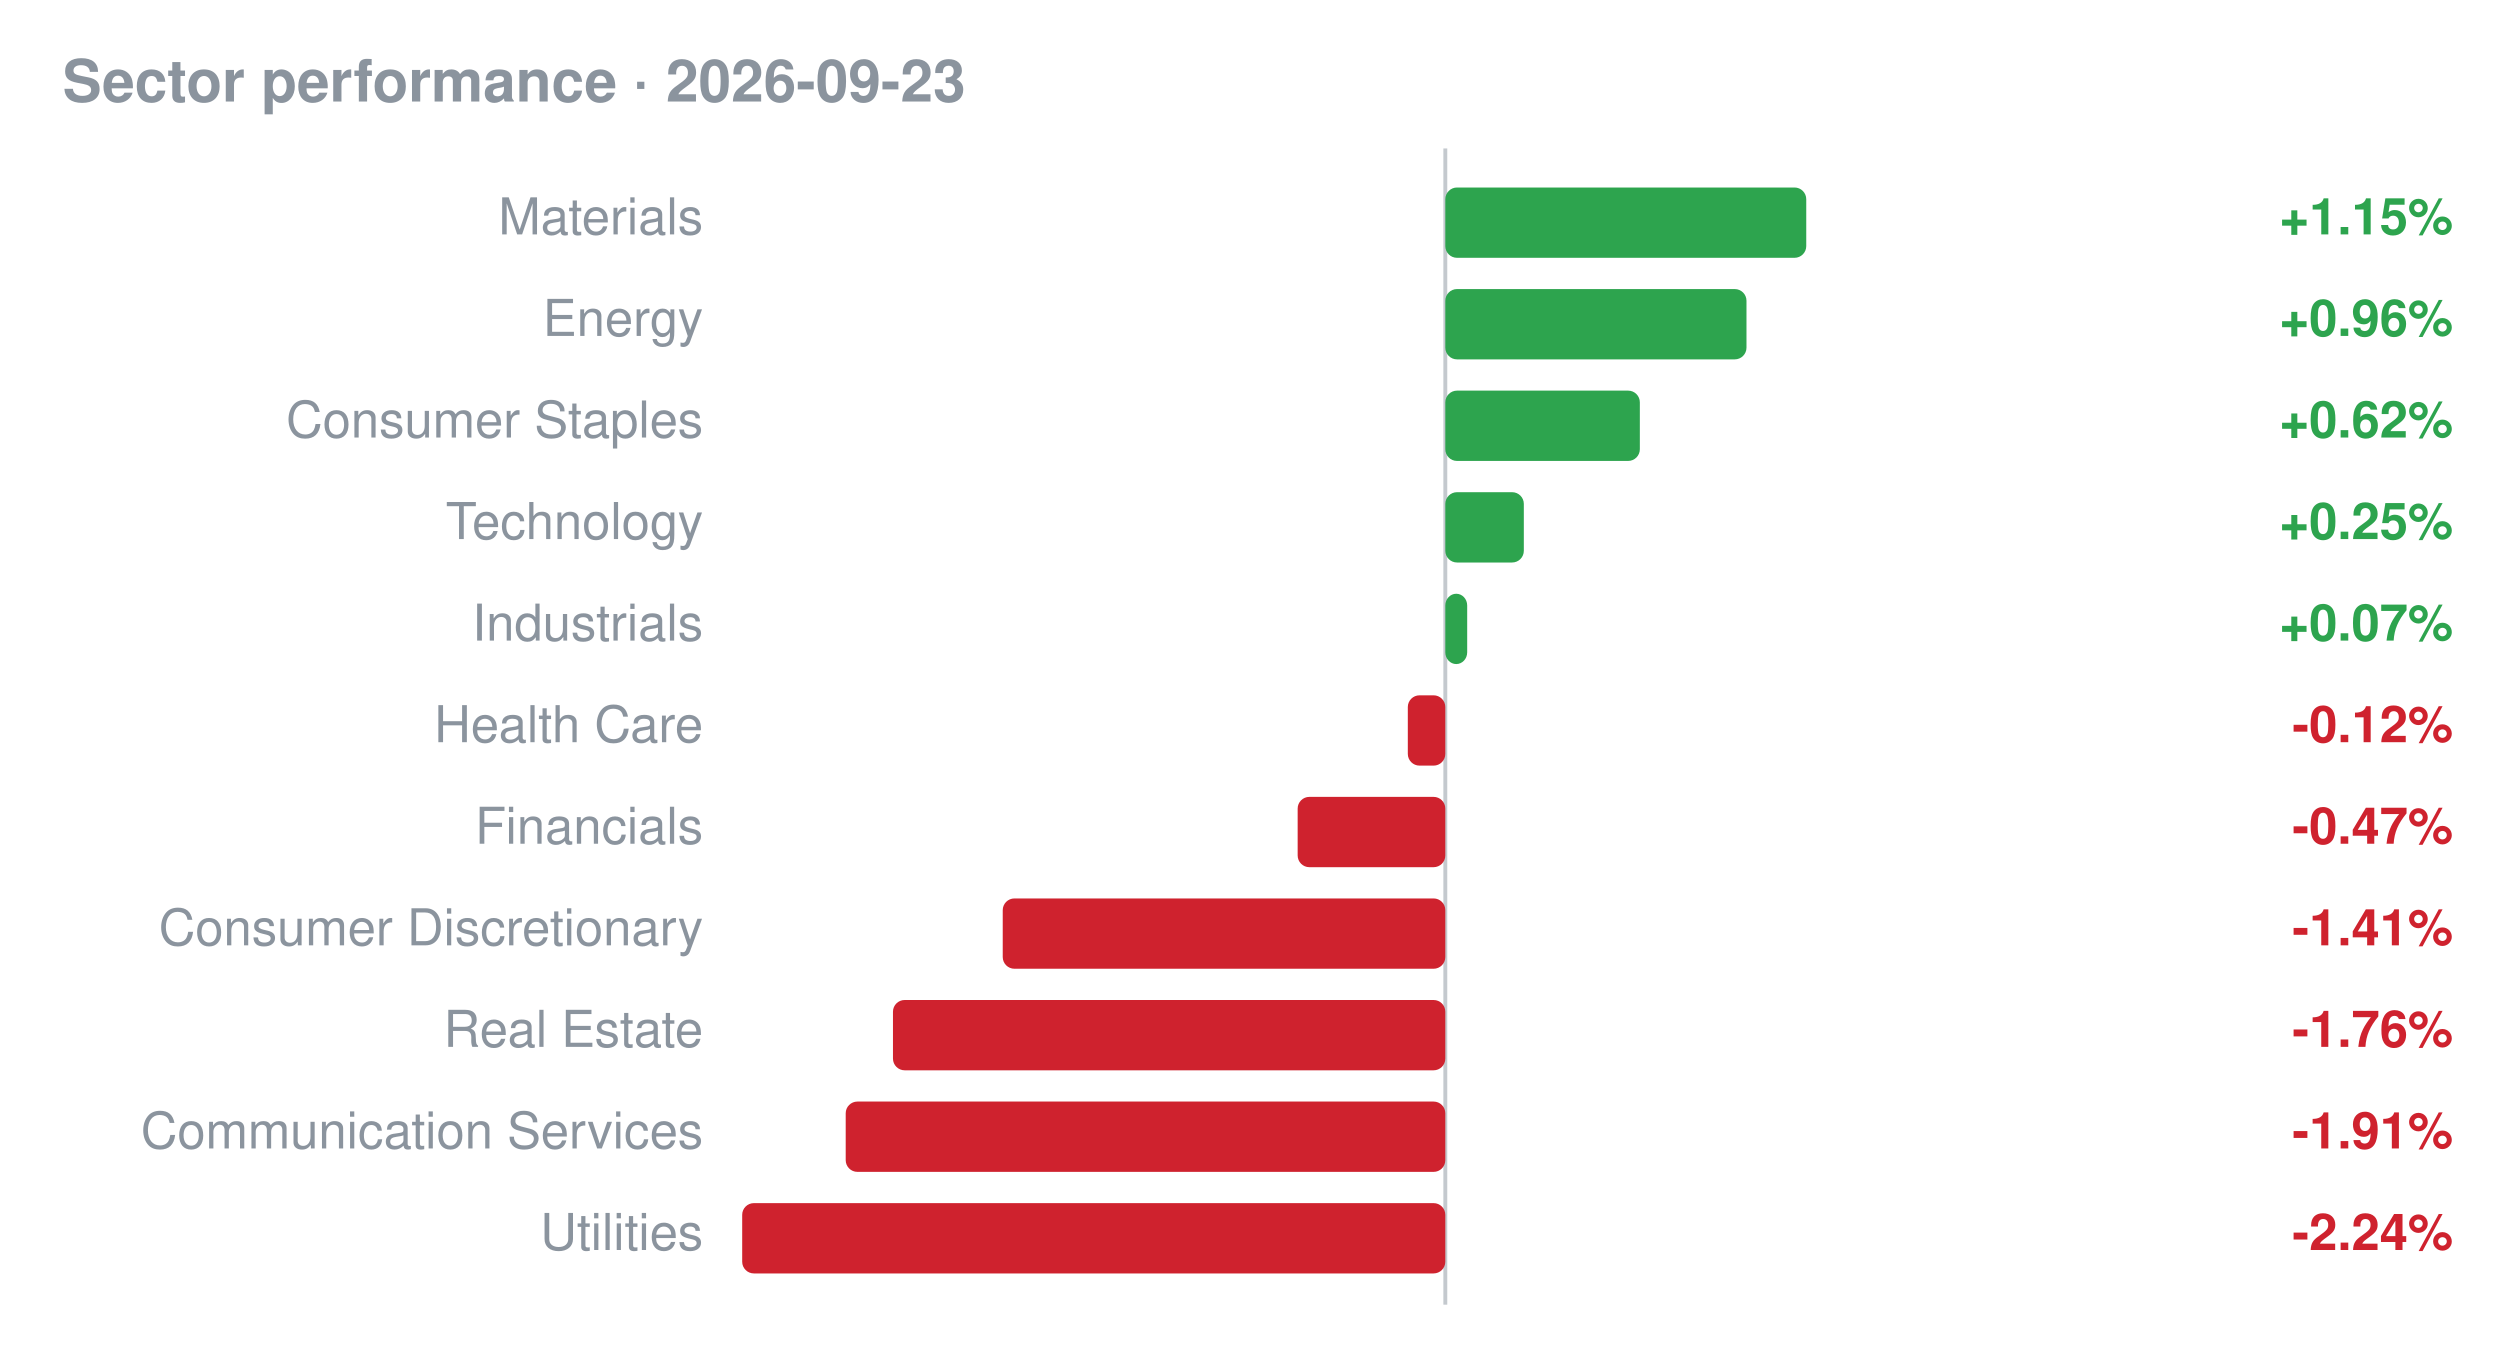
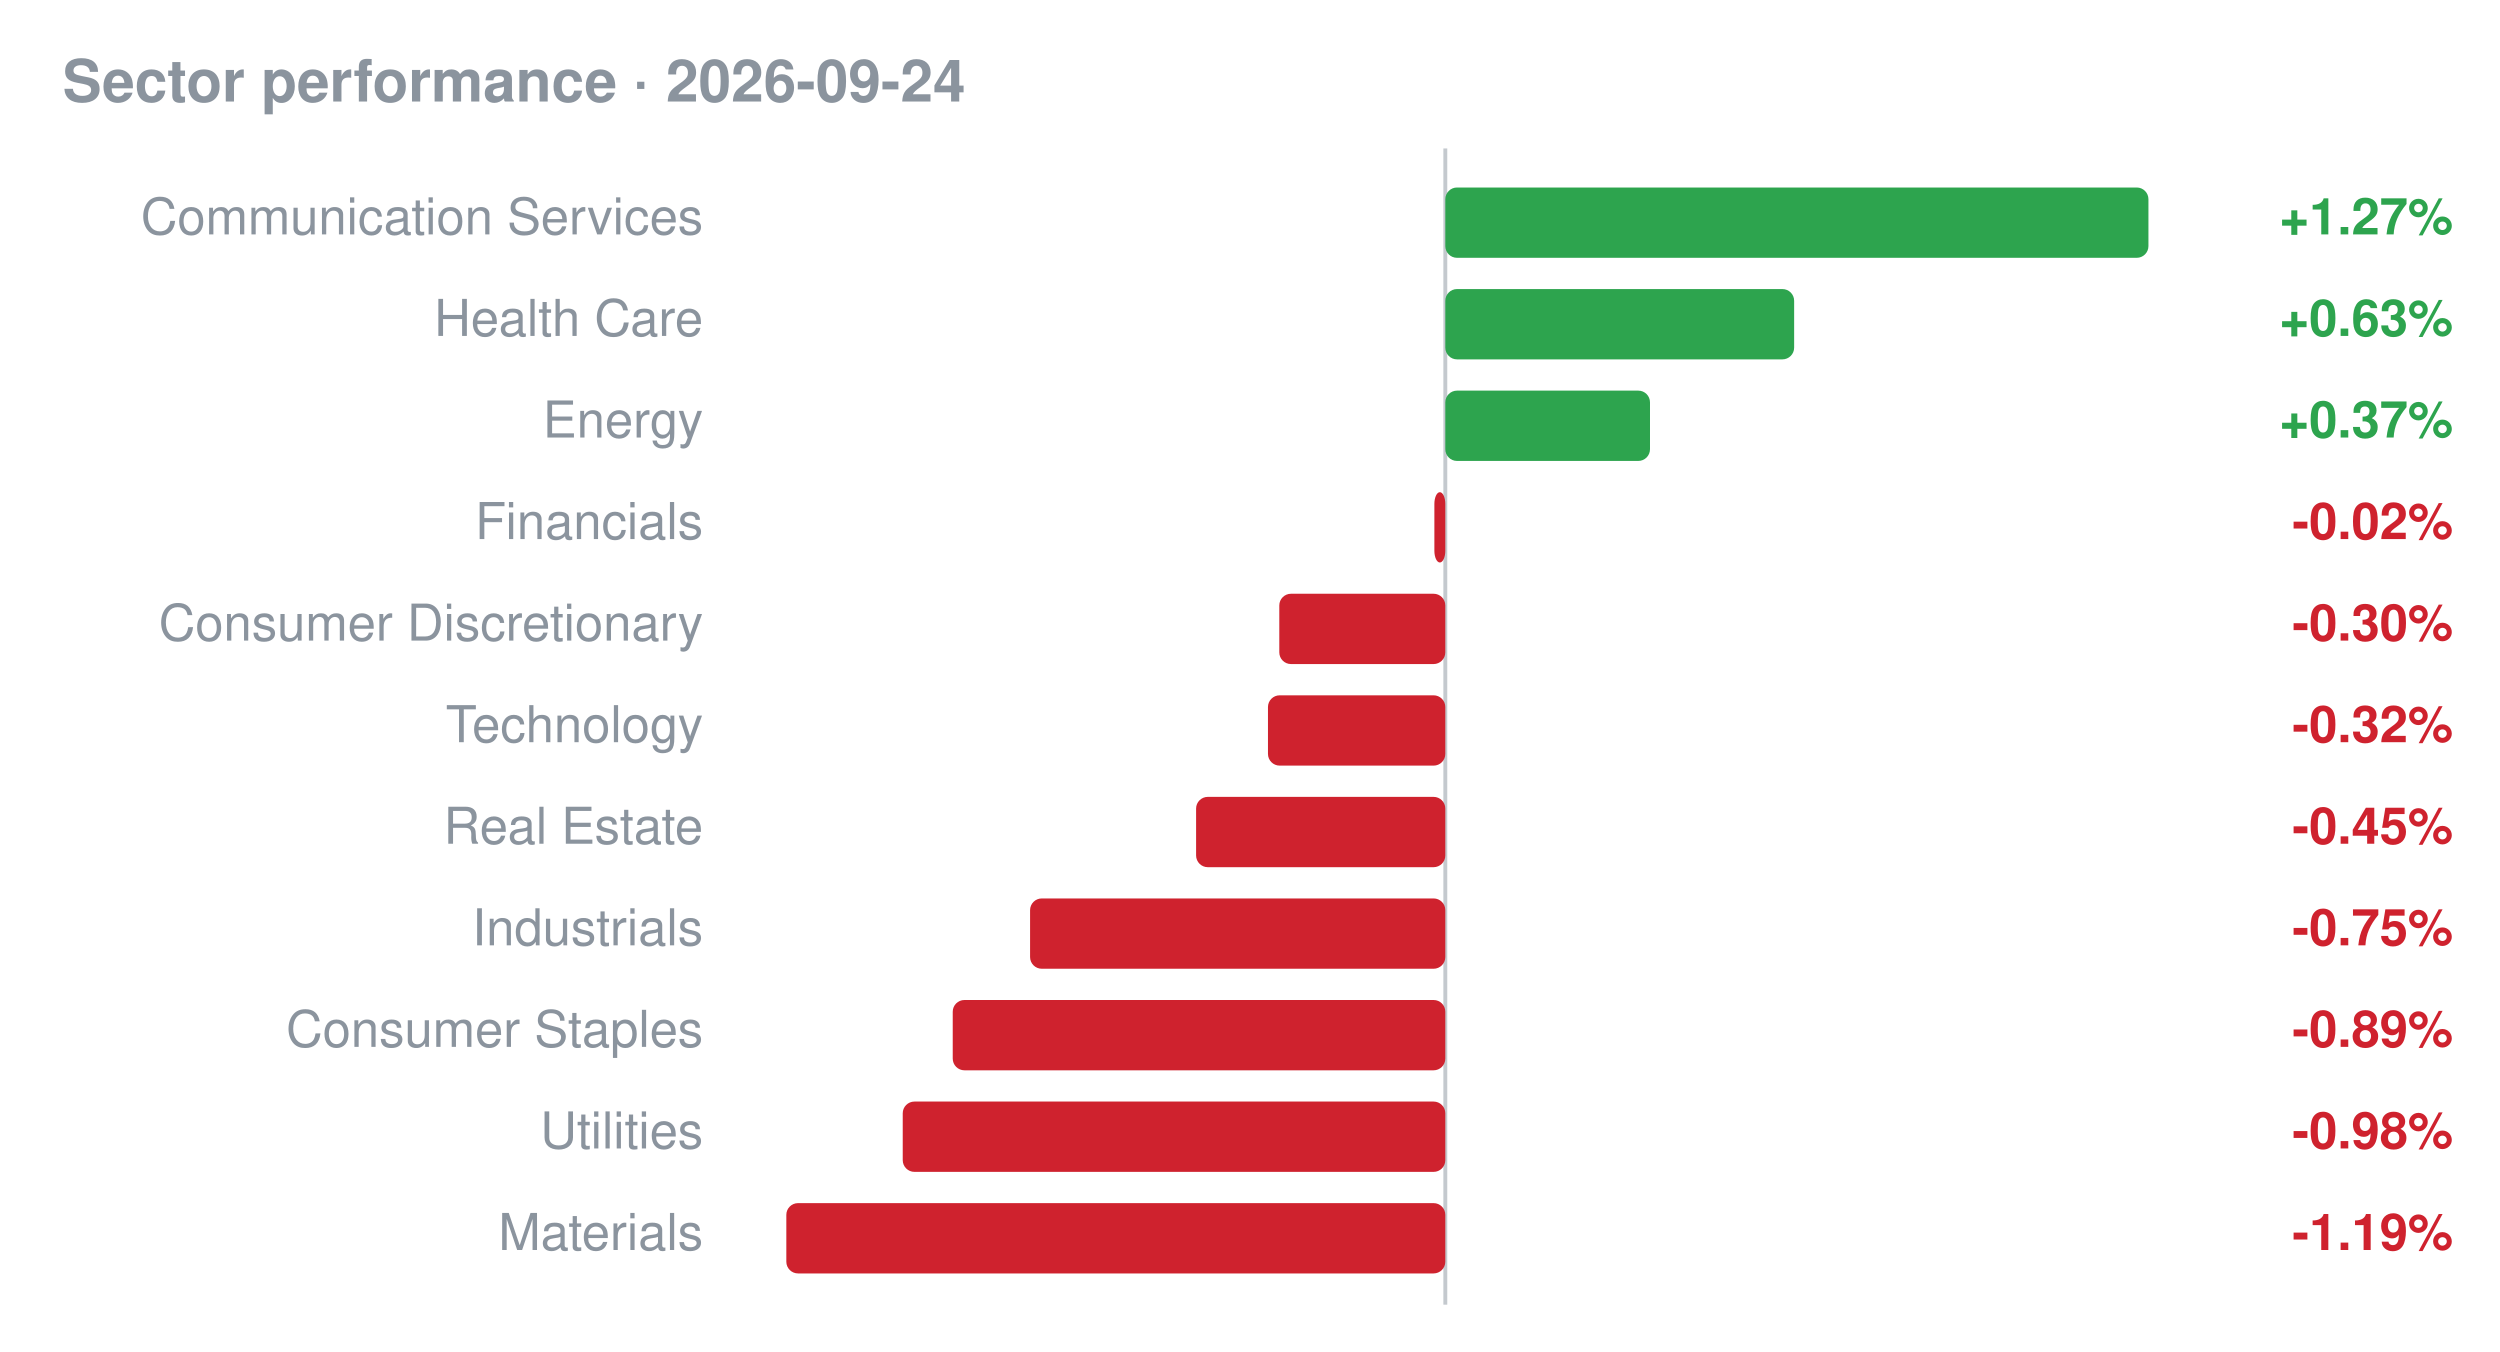
<svg xmlns="http://www.w3.org/2000/svg" width="640" height="346" viewBox="0 0 640 346" font-family="-apple-system,Segoe UI,Helvetica,Arial,sans-serif" font-size="13">
-   <text x="16" y="26" font-size="15" font-weight="600" fill="#8b949e">Sector performance · 2026-09-23</text>
+   <text x="16" y="26" font-size="15" font-weight="600" fill="#8b949e">Sector performance · 2026-09-24</text>
  <line x1="370.0" y1="38" x2="370.0" y2="334" stroke="#8b949e" stroke-opacity="0.5" />
-   <text x="180" y="60" text-anchor="end" fill="#8b949e">Materials</text>
-   <rect x="370.0" y="48" width="92.4" height="18" rx="3" fill="#2da44e" />
-   <text x="628" y="60" text-anchor="end" fill="#2da44e" font-weight="600">+1.15%</text>
-   <text x="180" y="86" text-anchor="end" fill="#8b949e">Energy</text>
-   <rect x="370.0" y="74" width="77.1" height="18" rx="3" fill="#2da44e" />
-   <text x="628" y="86" text-anchor="end" fill="#2da44e" font-weight="600">+0.96%</text>
-   <text x="180" y="112" text-anchor="end" fill="#8b949e">Consumer Staples</text>
-   <rect x="370.0" y="100" width="49.8" height="18" rx="3" fill="#2da44e" />
-   <text x="628" y="112" text-anchor="end" fill="#2da44e" font-weight="600">+0.62%</text>
-   <text x="180" y="138" text-anchor="end" fill="#8b949e">Technology</text>
-   <rect x="370.0" y="126" width="20.1" height="18" rx="3" fill="#2da44e" />
-   <text x="628" y="138" text-anchor="end" fill="#2da44e" font-weight="600">+0.25%</text>
-   <text x="180" y="164" text-anchor="end" fill="#8b949e">Industrials</text>
-   <rect x="370.0" y="152" width="5.6" height="18" rx="3" fill="#2da44e" />
-   <text x="628" y="164" text-anchor="end" fill="#2da44e" font-weight="600">+0.07%</text>
-   <text x="180" y="190" text-anchor="end" fill="#8b949e">Health Care</text>
-   <rect x="360.4" y="178" width="9.6" height="18" rx="3" fill="#cf222e" />
-   <text x="628" y="190" text-anchor="end" fill="#cf222e" font-weight="600">-0.12%</text>
-   <text x="180" y="216" text-anchor="end" fill="#8b949e">Financials</text>
-   <rect x="332.2" y="204" width="37.8" height="18" rx="3" fill="#cf222e" />
-   <text x="628" y="216" text-anchor="end" fill="#cf222e" font-weight="600">-0.47%</text>
-   <text x="180" y="242" text-anchor="end" fill="#8b949e">Consumer Discretionary</text>
-   <rect x="256.7" y="230" width="113.3" height="18" rx="3" fill="#cf222e" />
-   <text x="628" y="242" text-anchor="end" fill="#cf222e" font-weight="600">-1.41%</text>
-   <text x="180" y="268" text-anchor="end" fill="#8b949e">Real Estate</text>
-   <rect x="228.6" y="256" width="141.4" height="18" rx="3" fill="#cf222e" />
-   <text x="628" y="268" text-anchor="end" fill="#cf222e" font-weight="600">-1.76%</text>
-   <text x="180" y="294" text-anchor="end" fill="#8b949e">Communication Services</text>
-   <rect x="216.5" y="282" width="153.5" height="18" rx="3" fill="#cf222e" />
-   <text x="628" y="294" text-anchor="end" fill="#cf222e" font-weight="600">-1.91%</text>
-   <text x="180" y="320" text-anchor="end" fill="#8b949e">Utilities</text>
-   <rect x="190.0" y="308" width="180.0" height="18" rx="3" fill="#cf222e" />
-   <text x="628" y="320" text-anchor="end" fill="#cf222e" font-weight="600">-2.24%</text>
+   <text x="180" y="60" text-anchor="end" fill="#8b949e">Communication Services</text>
+   <rect x="370.0" y="48" width="180.0" height="18" rx="3" fill="#2da44e" />
+   <text x="628" y="60" text-anchor="end" fill="#2da44e" font-weight="600">+1.27%</text>
+   <text x="180" y="86" text-anchor="end" fill="#8b949e">Health Care</text>
+   <rect x="370.0" y="74" width="89.3" height="18" rx="3" fill="#2da44e" />
+   <text x="628" y="86" text-anchor="end" fill="#2da44e" font-weight="600">+0.63%</text>
+   <text x="180" y="112" text-anchor="end" fill="#8b949e">Energy</text>
+   <rect x="370.0" y="100" width="52.4" height="18" rx="3" fill="#2da44e" />
+   <text x="628" y="112" text-anchor="end" fill="#2da44e" font-weight="600">+0.37%</text>
+   <text x="180" y="138" text-anchor="end" fill="#8b949e">Financials</text>
+   <rect x="367.2" y="126" width="2.8" height="18" rx="3" fill="#cf222e" />
+   <text x="628" y="138" text-anchor="end" fill="#cf222e" font-weight="600">-0.02%</text>
+   <text x="180" y="164" text-anchor="end" fill="#8b949e">Consumer Discretionary</text>
+   <rect x="327.5" y="152" width="42.5" height="18" rx="3" fill="#cf222e" />
+   <text x="628" y="164" text-anchor="end" fill="#cf222e" font-weight="600">-0.30%</text>
+   <text x="180" y="190" text-anchor="end" fill="#8b949e">Technology</text>
+   <rect x="324.6" y="178" width="45.4" height="18" rx="3" fill="#cf222e" />
+   <text x="628" y="190" text-anchor="end" fill="#cf222e" font-weight="600">-0.32%</text>
+   <text x="180" y="216" text-anchor="end" fill="#8b949e">Real Estate</text>
+   <rect x="306.2" y="204" width="63.8" height="18" rx="3" fill="#cf222e" />
+   <text x="628" y="216" text-anchor="end" fill="#cf222e" font-weight="600">-0.45%</text>
+   <text x="180" y="242" text-anchor="end" fill="#8b949e">Industrials</text>
+   <rect x="263.7" y="230" width="106.3" height="18" rx="3" fill="#cf222e" />
+   <text x="628" y="242" text-anchor="end" fill="#cf222e" font-weight="600">-0.75%</text>
+   <text x="180" y="268" text-anchor="end" fill="#8b949e">Consumer Staples</text>
+   <rect x="243.9" y="256" width="126.1" height="18" rx="3" fill="#cf222e" />
+   <text x="628" y="268" text-anchor="end" fill="#cf222e" font-weight="600">-0.89%</text>
+   <text x="180" y="294" text-anchor="end" fill="#8b949e">Utilities</text>
+   <rect x="231.1" y="282" width="138.9" height="18" rx="3" fill="#cf222e" />
+   <text x="628" y="294" text-anchor="end" fill="#cf222e" font-weight="600">-0.98%</text>
+   <text x="180" y="320" text-anchor="end" fill="#8b949e">Materials</text>
+   <rect x="201.3" y="308" width="168.7" height="18" rx="3" fill="#cf222e" />
+   <text x="628" y="320" text-anchor="end" fill="#cf222e" font-weight="600">-1.19%</text>
</svg>
